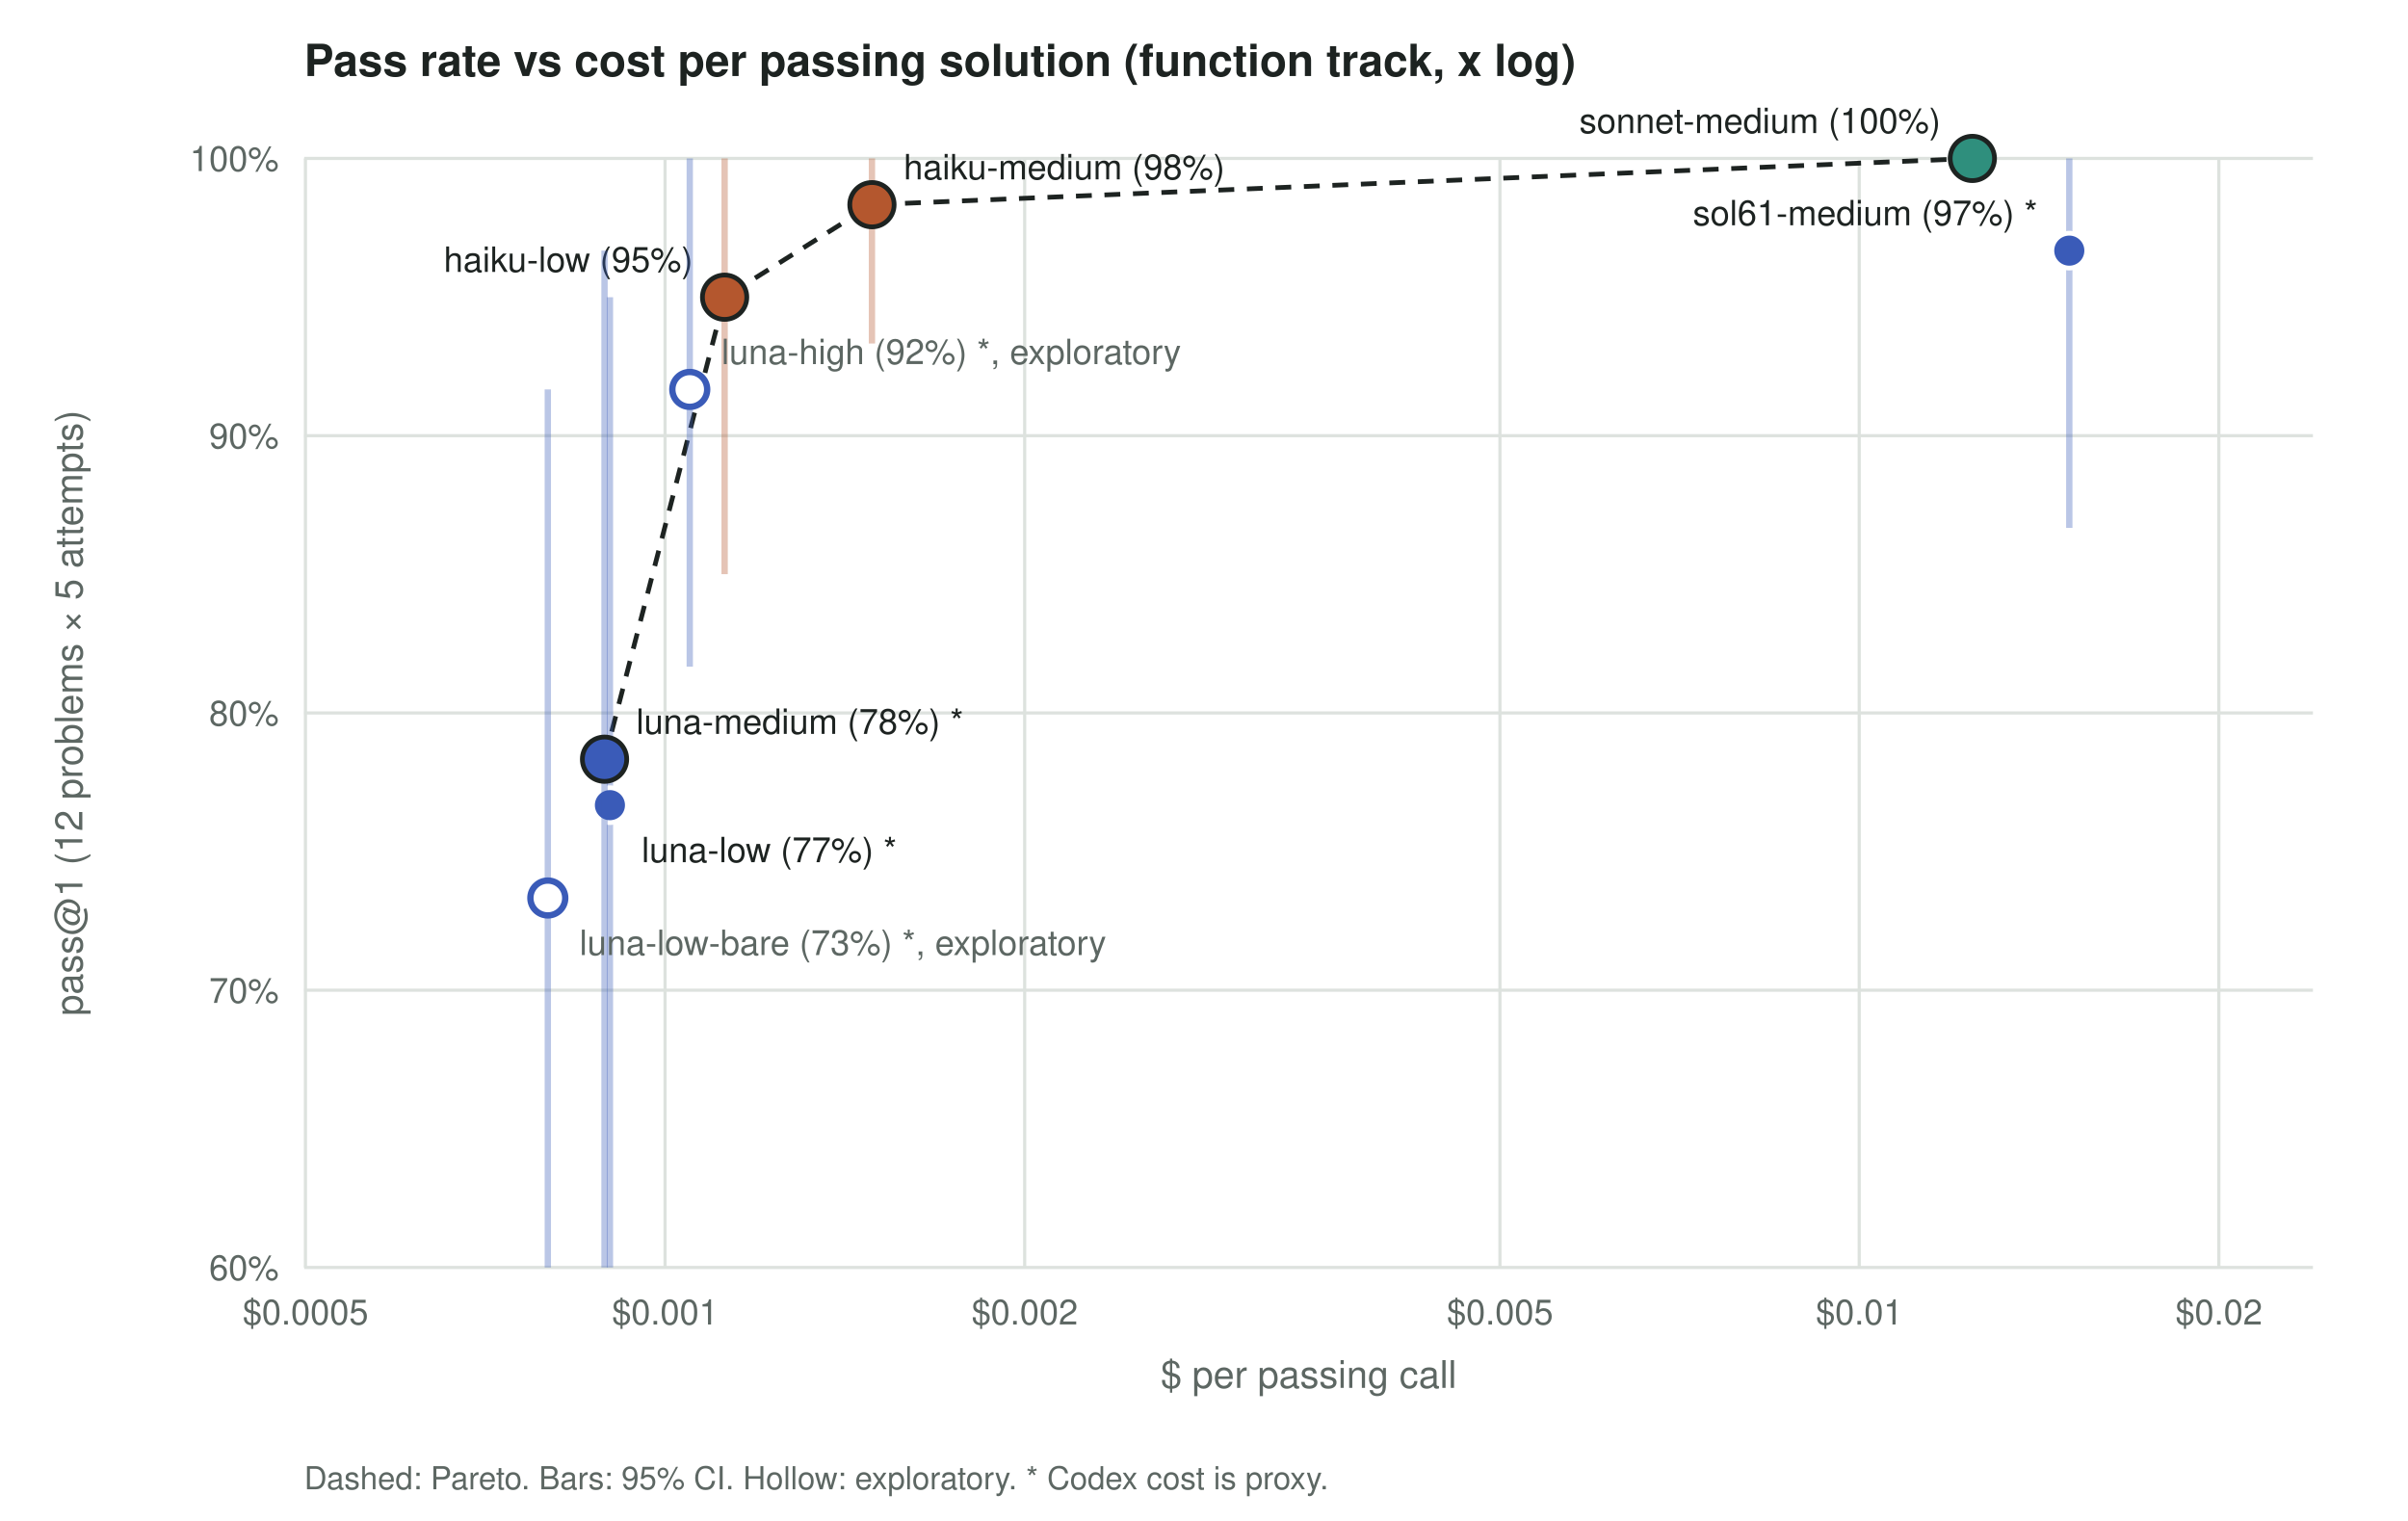
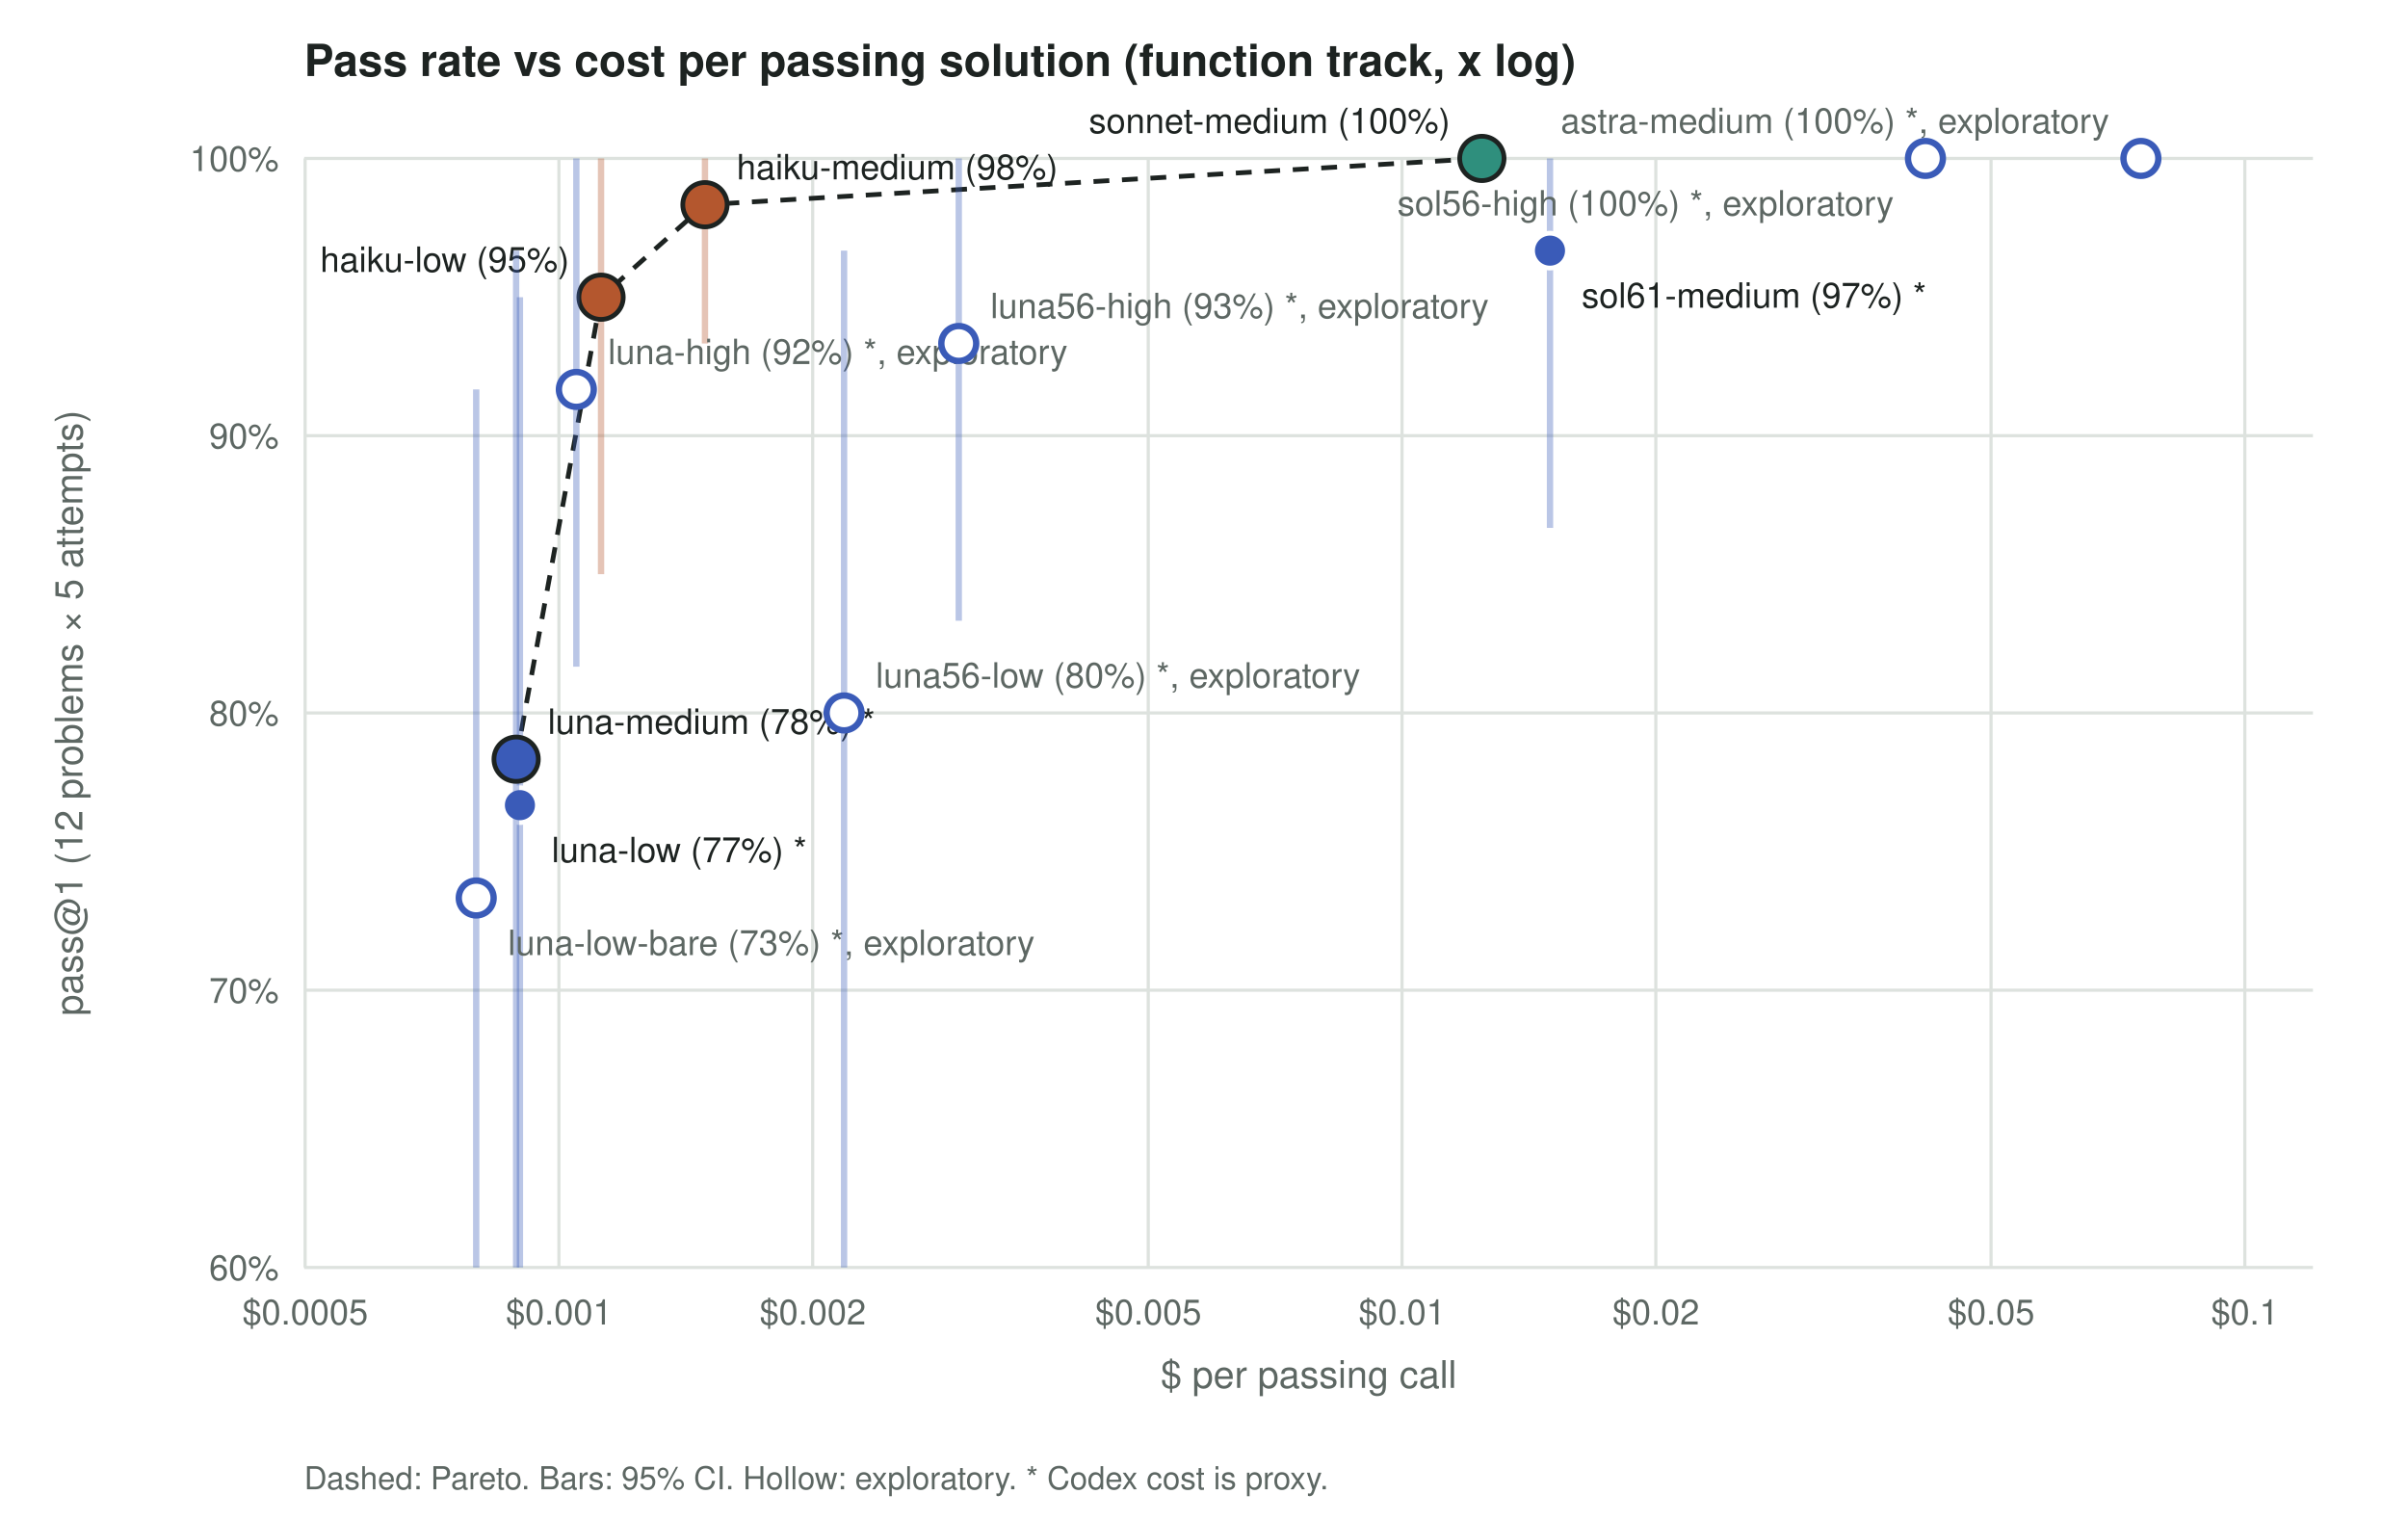
<svg xmlns="http://www.w3.org/2000/svg" viewBox="0 0 760 480" width="760" height="480" font-family="Hanken Grotesk, -apple-system, Segoe UI, Helvetica, Arial, sans-serif" font-size="12">
  <rect width="760" height="480" fill="var(--panel,#ffffff)" />
  <text x="96.0" y="24.0" font-size="14" text-anchor="start" style="fill:var(--fg,#1d2321)" font-weight="600">Pass rate vs cost per passing solution (function track, x log)</text>
  <line x1="96" x2="730" y1="400.0" y2="400.0" stroke="var(--line,#dde2de)" />
  <text x="88.0" y="404.0" font-size="11" text-anchor="end" style="fill:var(--muted,#5d6763)" font-weight="normal">60%</text>
  <line x1="96" x2="730" y1="312.5" y2="312.5" stroke="var(--line,#dde2de)" />
  <text x="88.0" y="316.5" font-size="11" text-anchor="end" style="fill:var(--muted,#5d6763)" font-weight="normal">70%</text>
  <line x1="96" x2="730" y1="225.0" y2="225.0" stroke="var(--line,#dde2de)" />
  <text x="88.0" y="229.0" font-size="11" text-anchor="end" style="fill:var(--muted,#5d6763)" font-weight="normal">80%</text>
  <line x1="96" x2="730" y1="137.5" y2="137.5" stroke="var(--line,#dde2de)" />
  <text x="88.0" y="141.5" font-size="11" text-anchor="end" style="fill:var(--muted,#5d6763)" font-weight="normal">90%</text>
  <line x1="96" x2="730" y1="50.0" y2="50.0" stroke="var(--line,#dde2de)" />
  <text x="88.0" y="54.0" font-size="11" text-anchor="end" style="fill:var(--muted,#5d6763)" font-weight="normal">100%</text>
-   <line x1="96.4" x2="96.4" y1="50" y2="400" stroke="var(--line,#dde2de)" />
-   <text x="96.4" y="418.0" font-size="11" text-anchor="middle" style="fill:var(--muted,#5d6763)" font-weight="normal">$0.0005</text>
-   <line x1="209.9" x2="209.9" y1="50" y2="400" stroke="var(--line,#dde2de)" />
-   <text x="209.9" y="418.0" font-size="11" text-anchor="middle" style="fill:var(--muted,#5d6763)" font-weight="normal">$0.001</text>
-   <line x1="323.4" x2="323.4" y1="50" y2="400" stroke="var(--line,#dde2de)" />
-   <text x="323.4" y="418.0" font-size="11" text-anchor="middle" style="fill:var(--muted,#5d6763)" font-weight="normal">$0.002</text>
-   <line x1="473.4" x2="473.4" y1="50" y2="400" stroke="var(--line,#dde2de)" />
-   <text x="473.4" y="418.0" font-size="11" text-anchor="middle" style="fill:var(--muted,#5d6763)" font-weight="normal">$0.005</text>
-   <line x1="586.8" x2="586.8" y1="50" y2="400" stroke="var(--line,#dde2de)" />
-   <text x="586.8" y="418.0" font-size="11" text-anchor="middle" style="fill:var(--muted,#5d6763)" font-weight="normal">$0.01</text>
-   <line x1="700.3" x2="700.3" y1="50" y2="400" stroke="var(--line,#dde2de)" />
-   <text x="700.3" y="418.0" font-size="11" text-anchor="middle" style="fill:var(--muted,#5d6763)" font-weight="normal">$0.02</text>
+   <line x1="96.3" x2="96.3" y1="50" y2="400" stroke="var(--line,#dde2de)" />
+   <text x="96.3" y="418.0" font-size="11" text-anchor="middle" style="fill:var(--muted,#5d6763)" font-weight="normal">$0.0005</text>
+   <line x1="176.4" x2="176.4" y1="50" y2="400" stroke="var(--line,#dde2de)" />
+   <text x="176.4" y="418.0" font-size="11" text-anchor="middle" style="fill:var(--muted,#5d6763)" font-weight="normal">$0.001</text>
+   <line x1="256.5" x2="256.5" y1="50" y2="400" stroke="var(--line,#dde2de)" />
+   <text x="256.5" y="418.0" font-size="11" text-anchor="middle" style="fill:var(--muted,#5d6763)" font-weight="normal">$0.002</text>
+   <line x1="362.4" x2="362.4" y1="50" y2="400" stroke="var(--line,#dde2de)" />
+   <text x="362.4" y="418.0" font-size="11" text-anchor="middle" style="fill:var(--muted,#5d6763)" font-weight="normal">$0.005</text>
+   <line x1="442.5" x2="442.5" y1="50" y2="400" stroke="var(--line,#dde2de)" />
+   <text x="442.5" y="418.0" font-size="11" text-anchor="middle" style="fill:var(--muted,#5d6763)" font-weight="normal">$0.01</text>
+   <line x1="522.6" x2="522.6" y1="50" y2="400" stroke="var(--line,#dde2de)" />
+   <text x="522.6" y="418.0" font-size="11" text-anchor="middle" style="fill:var(--muted,#5d6763)" font-weight="normal">$0.02</text>
+   <line x1="628.4" x2="628.4" y1="50" y2="400" stroke="var(--line,#dde2de)" />
+   <text x="628.4" y="418.0" font-size="11" text-anchor="middle" style="fill:var(--muted,#5d6763)" font-weight="normal">$0.05</text>
+   <line x1="708.5" x2="708.5" y1="50" y2="400" stroke="var(--line,#dde2de)" />
+   <text x="708.5" y="418.0" font-size="11" text-anchor="middle" style="fill:var(--muted,#5d6763)" font-weight="normal">$0.1</text>
  <text x="413.0" y="438.0" font-size="12" text-anchor="middle" style="fill:var(--muted,#5d6763)" font-weight="normal">$ per passing call</text>
  <text x="26.0" y="225.0" font-size="12" text-anchor="middle" style="fill:var(--muted,#5d6763)" font-weight="normal" transform="rotate(-90 26 225.0)">pass@1 (12 problems × 5 attempts)</text>
-   <polyline points="190.8,239.6 228.7,93.8 275.2,64.6 622.5,50.0" fill="none" stroke="var(--fg,#1d2321)" stroke-width="1.5" stroke-dasharray="5 4" />
-   <line x1="228.7" x2="228.7" y1="181.2" y2="50.0" stroke="var(--claude,#b4572e)" stroke-width="2" opacity="0.35" />
-   <circle cx="228.7" cy="93.8" r="7" fill="var(--claude,#b4572e)" stroke="var(--fg,#1d2321)" stroke-width="1.5" />
-   <text x="218.7" y="85.8" font-size="11" text-anchor="end" style="fill:var(--fg,#1d2321)" font-weight="normal">haiku-low (95%)</text>
-   <line x1="275.2" x2="275.2" y1="108.4" y2="50.0" stroke="var(--claude,#b4572e)" stroke-width="2" opacity="0.35" />
-   <circle cx="275.2" cy="64.6" r="7" fill="var(--claude,#b4572e)" stroke="var(--fg,#1d2321)" stroke-width="1.5" />
-   <text x="285.2" y="56.6" font-size="11" text-anchor="start" style="fill:var(--fg,#1d2321)" font-weight="normal">haiku-medium (98%)</text>
-   <line x1="622.5" x2="622.5" y1="50.0" y2="50.0" stroke="var(--sonnet,#2f8f7d)" stroke-width="2" opacity="0.35" />
-   <circle cx="622.5" cy="50.0" r="7" fill="var(--sonnet,#2f8f7d)" stroke="var(--fg,#1d2321)" stroke-width="1.5" />
-   <text x="612.5" y="42.0" font-size="11" text-anchor="end" style="fill:var(--fg,#1d2321)" font-weight="normal">sonnet-medium (100%)</text>
-   <line x1="192.5" x2="192.5" y1="400.0" y2="93.8" stroke="var(--codex,#3a5bb8)" stroke-width="2" opacity="0.35" />
-   <circle cx="192.5" cy="254.1" r="5.5" fill="var(--codex,#3a5bb8)" stroke="var(--panel,#ffffff)" stroke-width="1.5" />
-   <text x="202.5" y="272.1" font-size="11" text-anchor="start" style="fill:var(--fg,#1d2321)" font-weight="normal">luna-low (77%) *</text>
-   <line x1="190.8" x2="190.8" y1="400.0" y2="79.1" stroke="var(--codex,#3a5bb8)" stroke-width="2" opacity="0.35" />
-   <circle cx="190.8" cy="239.6" r="7" fill="var(--codex,#3a5bb8)" stroke="var(--fg,#1d2321)" stroke-width="1.5" />
-   <text x="200.8" y="231.6" font-size="11" text-anchor="start" style="fill:var(--fg,#1d2321)" font-weight="normal">luna-medium (78%) *</text>
-   <line x1="653.1" x2="653.1" y1="166.6" y2="50.0" stroke="var(--codex,#3a5bb8)" stroke-width="2" opacity="0.35" />
-   <circle cx="653.1" cy="79.1" r="5.5" fill="var(--codex,#3a5bb8)" stroke="var(--panel,#ffffff)" stroke-width="1.5" />
-   <text x="643.1" y="71.1" font-size="11" text-anchor="end" style="fill:var(--fg,#1d2321)" font-weight="normal">sol61-medium (97%) *</text>
-   <line x1="217.7" x2="217.7" y1="210.4" y2="50.0" stroke="var(--codex,#3a5bb8)" stroke-width="2" opacity="0.35" />
-   <circle cx="217.7" cy="122.9" r="5.5" fill="var(--panel,#ffffff)" stroke="var(--codex,#3a5bb8)" stroke-width="2" />
-   <text x="227.7" y="114.9" font-size="11" text-anchor="start" style="fill:var(--muted,#5d6763)" font-weight="normal">luna-high (92%) *, exploratory</text>
-   <line x1="172.9" x2="172.9" y1="400.0" y2="122.9" stroke="var(--codex,#3a5bb8)" stroke-width="2" opacity="0.35" />
-   <circle cx="172.9" cy="283.4" r="5.5" fill="var(--panel,#ffffff)" stroke="var(--codex,#3a5bb8)" stroke-width="2" />
-   <text x="182.9" y="301.4" font-size="11" text-anchor="start" style="fill:var(--muted,#5d6763)" font-weight="normal">luna-low-bare (73%) *, exploratory</text>
+   <polyline points="162.9,239.6 189.7,93.8 222.5,64.6 467.7,50.0" fill="none" stroke="var(--fg,#1d2321)" stroke-width="1.5" stroke-dasharray="5 4" />
+   <line x1="189.7" x2="189.7" y1="181.2" y2="50.0" stroke="var(--claude,#b4572e)" stroke-width="2" opacity="0.35" />
+   <circle cx="189.7" cy="93.8" r="7" fill="var(--claude,#b4572e)" stroke="var(--fg,#1d2321)" stroke-width="1.5" />
+   <text x="179.7" y="85.8" font-size="11" text-anchor="end" style="fill:var(--fg,#1d2321)" font-weight="normal">haiku-low (95%)</text>
+   <line x1="222.5" x2="222.5" y1="108.4" y2="50.0" stroke="var(--claude,#b4572e)" stroke-width="2" opacity="0.35" />
+   <circle cx="222.5" cy="64.6" r="7" fill="var(--claude,#b4572e)" stroke="var(--fg,#1d2321)" stroke-width="1.5" />
+   <text x="232.5" y="56.6" font-size="11" text-anchor="start" style="fill:var(--fg,#1d2321)" font-weight="normal">haiku-medium (98%)</text>
+   <line x1="467.7" x2="467.7" y1="50.0" y2="50.0" stroke="var(--sonnet,#2f8f7d)" stroke-width="2" opacity="0.35" />
+   <circle cx="467.7" cy="50.0" r="7" fill="var(--sonnet,#2f8f7d)" stroke="var(--fg,#1d2321)" stroke-width="1.5" />
+   <text x="457.7" y="42.0" font-size="11" text-anchor="end" style="fill:var(--fg,#1d2321)" font-weight="normal">sonnet-medium (100%)</text>
+   <line x1="164.1" x2="164.1" y1="400.0" y2="93.8" stroke="var(--codex,#3a5bb8)" stroke-width="2" opacity="0.35" />
+   <circle cx="164.1" cy="254.1" r="5.5" fill="var(--codex,#3a5bb8)" stroke="var(--panel,#ffffff)" stroke-width="1.5" />
+   <text x="174.1" y="272.1" font-size="11" text-anchor="start" style="fill:var(--fg,#1d2321)" font-weight="normal">luna-low (77%) *</text>
+   <line x1="162.9" x2="162.9" y1="400.0" y2="79.1" stroke="var(--codex,#3a5bb8)" stroke-width="2" opacity="0.35" />
+   <circle cx="162.9" cy="239.6" r="7" fill="var(--codex,#3a5bb8)" stroke="var(--fg,#1d2321)" stroke-width="1.5" />
+   <text x="172.9" y="231.6" font-size="11" text-anchor="start" style="fill:var(--fg,#1d2321)" font-weight="normal">luna-medium (78%) *</text>
+   <line x1="489.2" x2="489.2" y1="166.6" y2="50.0" stroke="var(--codex,#3a5bb8)" stroke-width="2" opacity="0.35" />
+   <circle cx="489.2" cy="79.1" r="5.5" fill="var(--codex,#3a5bb8)" stroke="var(--panel,#ffffff)" stroke-width="1.5" />
+   <text x="499.2" y="97.1" font-size="11" text-anchor="start" style="fill:var(--fg,#1d2321)" font-weight="normal">sol61-medium (97%) *</text>
+   <line x1="675.7" x2="675.7" y1="50.0" y2="50.0" stroke="var(--codex,#3a5bb8)" stroke-width="2" opacity="0.35" />
+   <circle cx="675.7" cy="50.0" r="5.5" fill="var(--panel,#ffffff)" stroke="var(--codex,#3a5bb8)" stroke-width="2" />
+   <text x="665.7" y="42.0" font-size="11" text-anchor="end" style="fill:var(--muted,#5d6763)" font-weight="normal">astra-medium (100%) *, exploratory</text>
+   <line x1="181.9" x2="181.9" y1="210.4" y2="50.0" stroke="var(--codex,#3a5bb8)" stroke-width="2" opacity="0.35" />
+   <circle cx="181.9" cy="122.9" r="5.5" fill="var(--panel,#ffffff)" stroke="var(--codex,#3a5bb8)" stroke-width="2" />
+   <text x="191.9" y="114.9" font-size="11" text-anchor="start" style="fill:var(--muted,#5d6763)" font-weight="normal">luna-high (92%) *, exploratory</text>
+   <line x1="150.3" x2="150.3" y1="400.0" y2="122.9" stroke="var(--codex,#3a5bb8)" stroke-width="2" opacity="0.35" />
+   <circle cx="150.3" cy="283.4" r="5.5" fill="var(--panel,#ffffff)" stroke="var(--codex,#3a5bb8)" stroke-width="2" />
+   <text x="160.3" y="301.4" font-size="11" text-anchor="start" style="fill:var(--muted,#5d6763)" font-weight="normal">luna-low-bare (73%) *, exploratory</text>
+   <line x1="302.6" x2="302.6" y1="195.9" y2="50.0" stroke="var(--codex,#3a5bb8)" stroke-width="2" opacity="0.35" />
+   <circle cx="302.6" cy="108.4" r="5.5" fill="var(--panel,#ffffff)" stroke="var(--codex,#3a5bb8)" stroke-width="2" />
+   <text x="312.6" y="100.4" font-size="11" text-anchor="start" style="fill:var(--muted,#5d6763)" font-weight="normal">luna56-high (93%) *, exploratory</text>
+   <line x1="266.4" x2="266.4" y1="400.0" y2="79.1" stroke="var(--codex,#3a5bb8)" stroke-width="2" opacity="0.35" />
+   <circle cx="266.4" cy="225.0" r="5.5" fill="var(--panel,#ffffff)" stroke="var(--codex,#3a5bb8)" stroke-width="2" />
+   <text x="276.4" y="217.0" font-size="11" text-anchor="start" style="fill:var(--muted,#5d6763)" font-weight="normal">luna56-low (80%) *, exploratory</text>
+   <line x1="607.7" x2="607.7" y1="50.0" y2="50.0" stroke="var(--codex,#3a5bb8)" stroke-width="2" opacity="0.35" />
+   <circle cx="607.7" cy="50.0" r="5.5" fill="var(--panel,#ffffff)" stroke="var(--codex,#3a5bb8)" stroke-width="2" />
+   <text x="597.7" y="68.0" font-size="11" text-anchor="end" style="fill:var(--muted,#5d6763)" font-weight="normal">sol56-high (100%) *, exploratory</text>
  <text x="96.0" y="470.0" font-size="10" text-anchor="start" style="fill:var(--muted,#5d6763)" font-weight="normal">Dashed: Pareto. Bars: 95% CI. Hollow: exploratory. * Codex cost is proxy.</text>
</svg>
